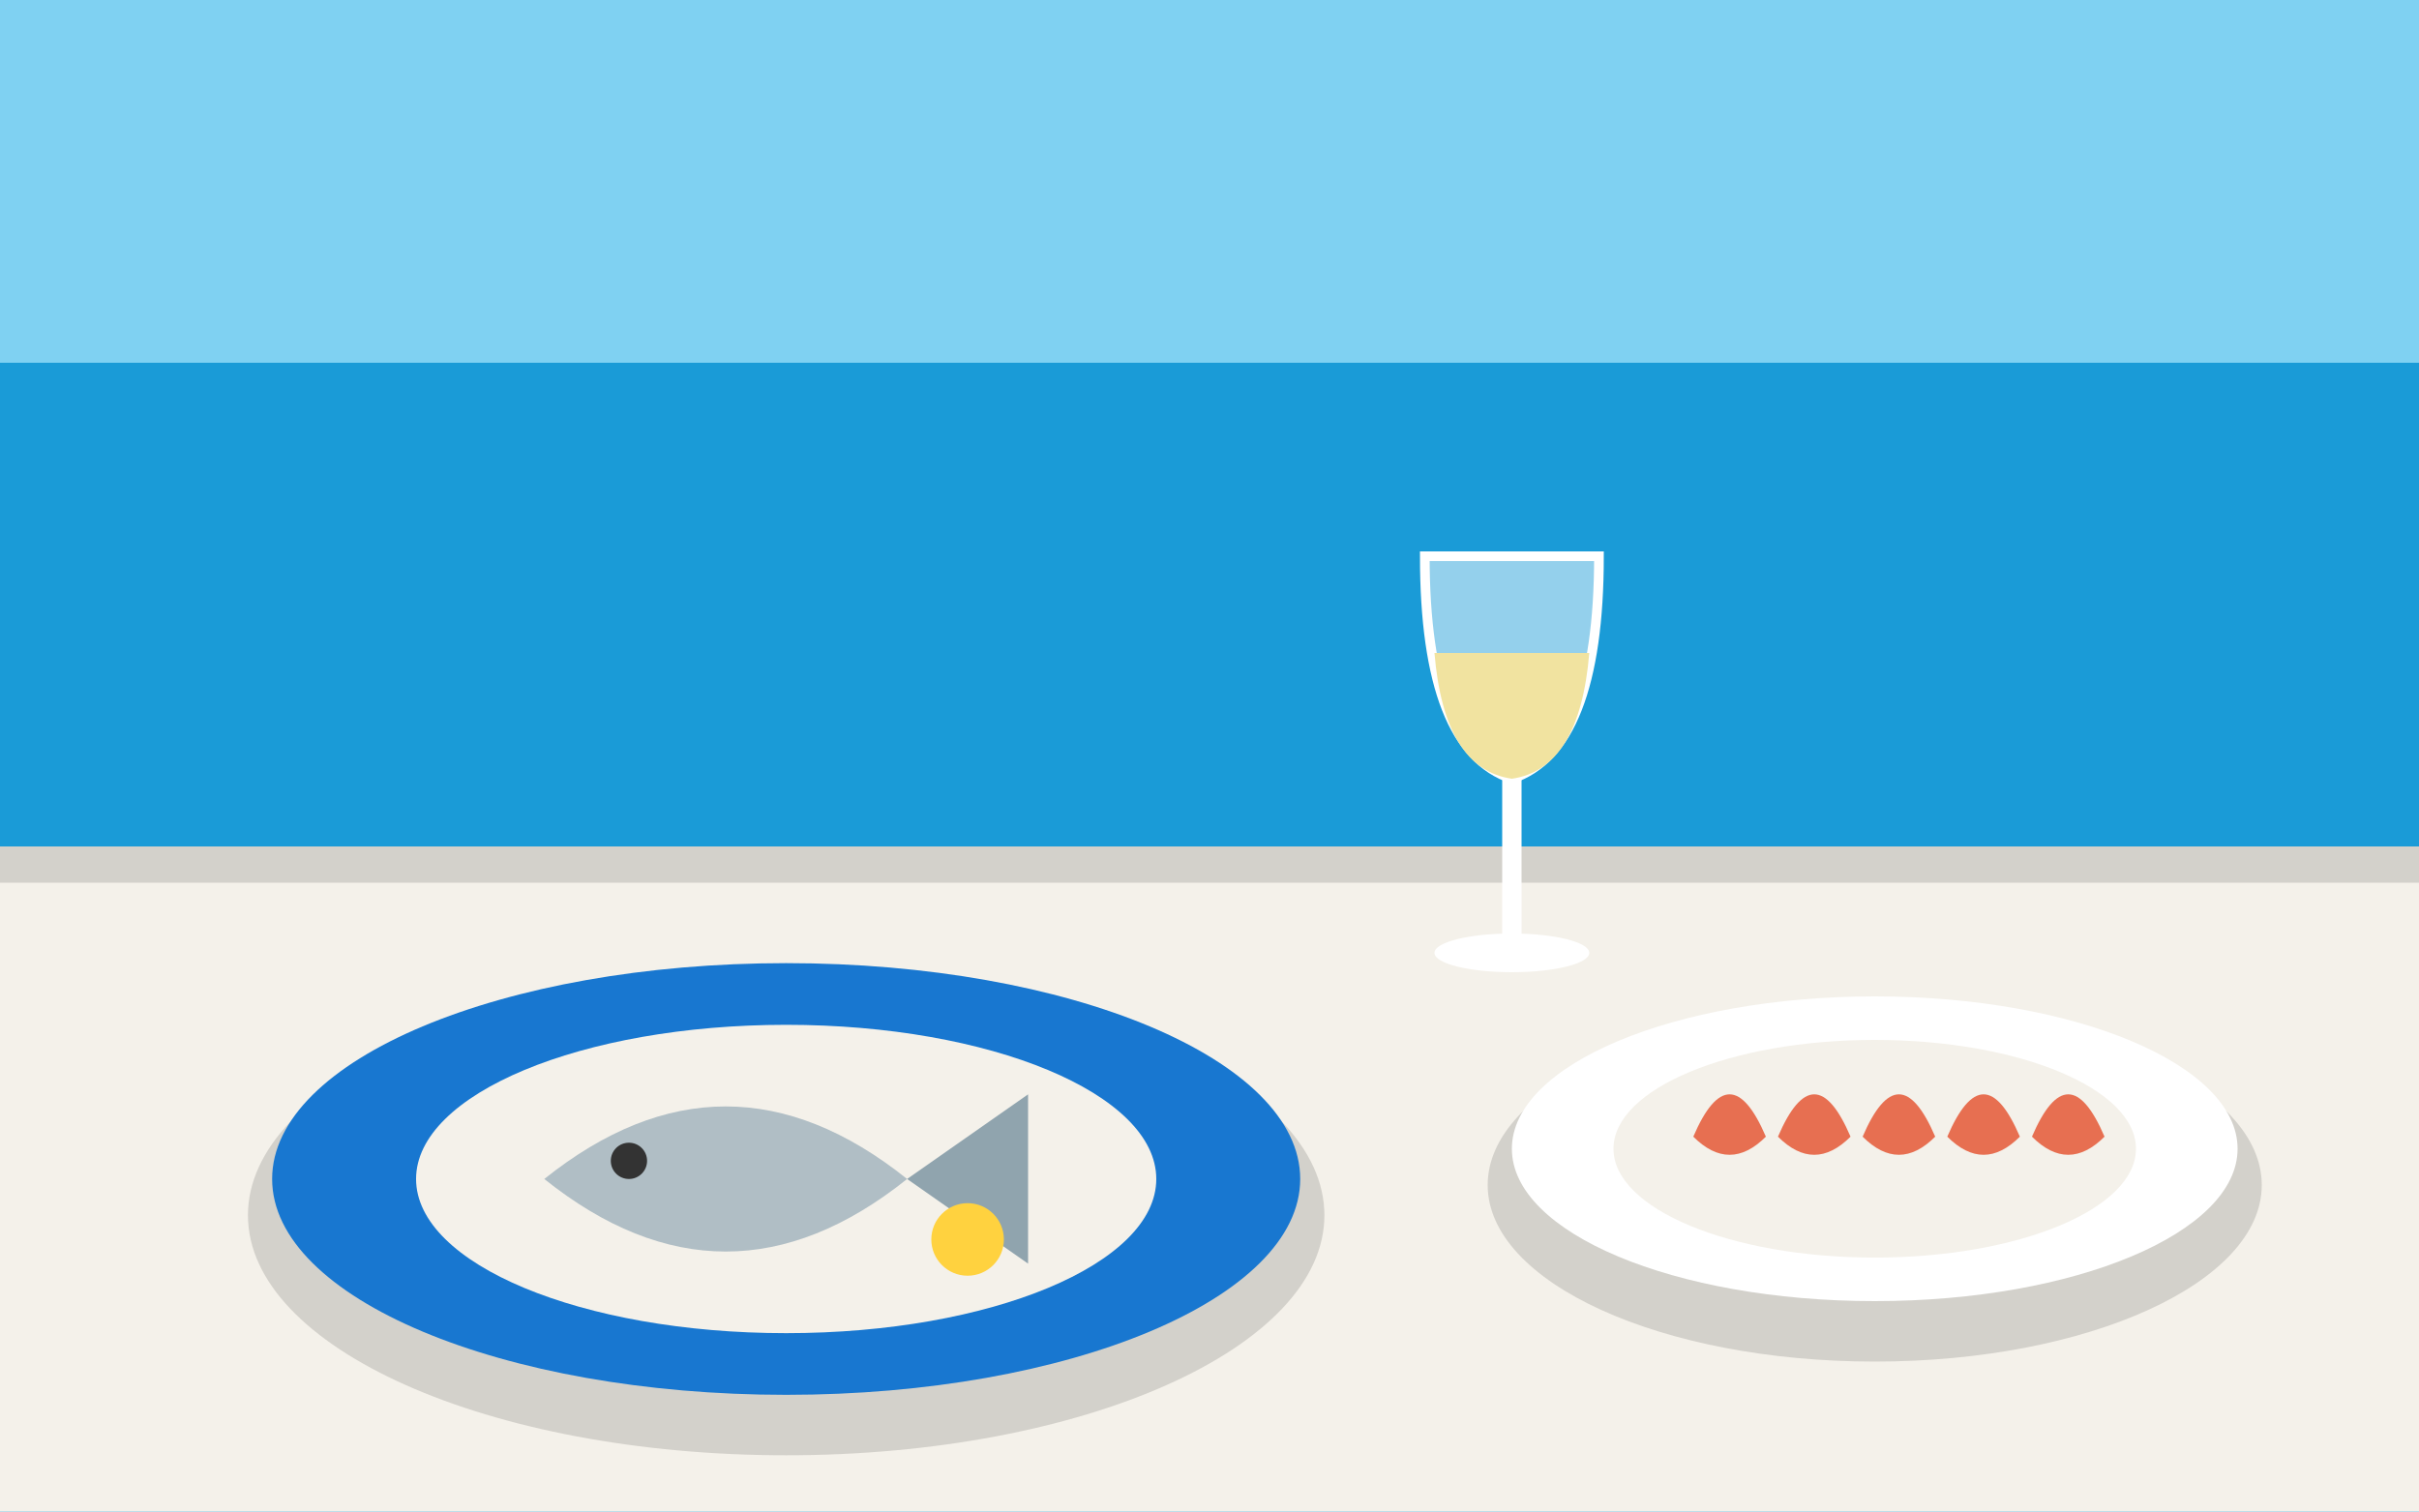
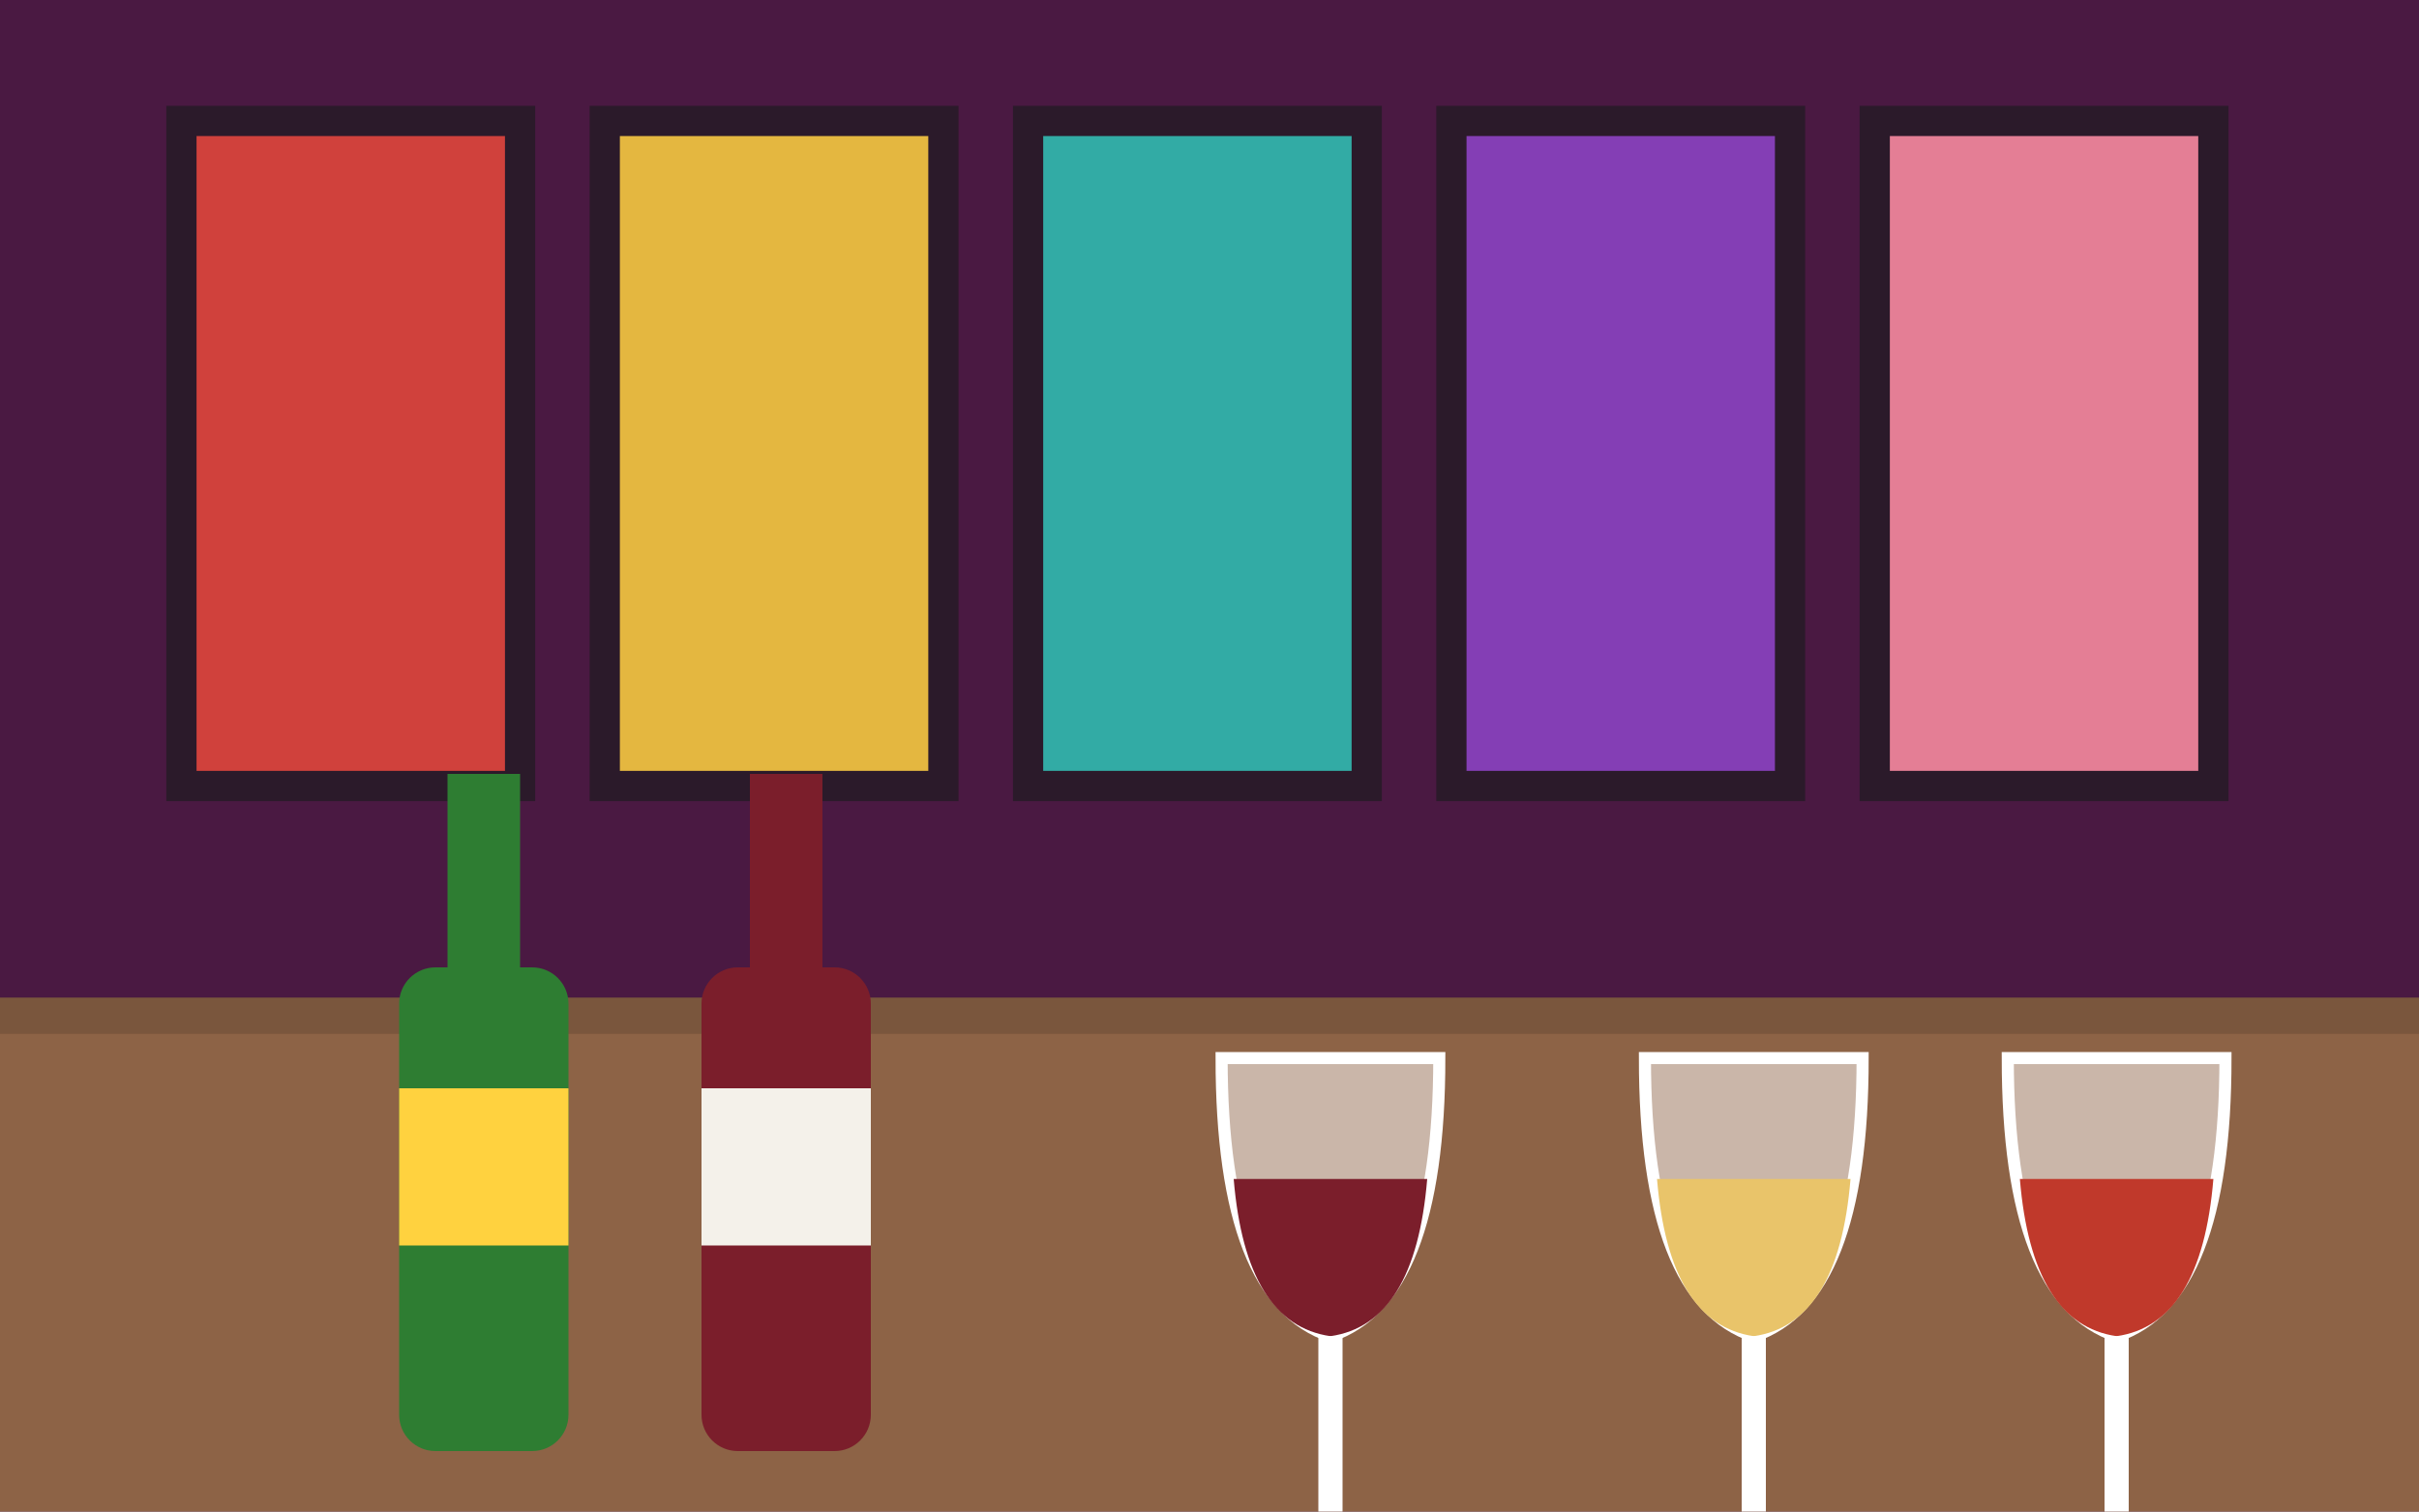
<svg xmlns="http://www.w3.org/2000/svg" viewBox="0 0 400 250" preserveAspectRatio="xMidYMid slice">
  <rect width="400" height="250" fill="#FFF" />
-   <rect width="400" height="250" fill="#1A9BD7" />
-   <rect y="0" width="400" height="60" fill="#7FD1F2" />
-   <rect x="0" y="140" width="400" height="110" fill="#F4F1EA" />
-   <rect x="0" y="140" width="400" height="6" fill="#00000022" />
-   <g transform="translate(130,195)">
-     <ellipse cx="0" cy="6" rx="89" ry="39.7" fill="#00000022" />
-     <ellipse cx="0" cy="0" rx="85" ry="35.7" fill="#1877D0" />
-     <ellipse cx="0" cy="0" rx="61.2" ry="25.5" fill="#F4F1EA" />
-     <path d="M-40 0 q30 -24 60 0 q-30 24 -60 0z" fill="#B0BEC5" />
-     <path d="M20 0 l20 -14 v28z" fill="#90A4AE" />
-     <circle cx="-26" cy="-3" r="3" fill="#333" />
-     <g fill="#FFD23F">
-       <circle cx="30" cy="10" r="6" />
-     </g>
+   <rect width="400" height="250" fill="#4A1942" />
+   <rect x="30" y="20" width="56" height="110" fill="#E8483B" opacity=".85" />
+   <rect x="30" y="20" width="56" height="110" fill="none" stroke="#2B1A2A" stroke-width="5" />
+   <rect x="100" y="20" width="56" height="110" fill="#FFD23F" opacity=".85" />
+   <rect x="100" y="20" width="56" height="110" fill="none" stroke="#2B1A2A" stroke-width="5" />
+   <rect x="170" y="20" width="56" height="110" fill="#2EC4B6" opacity=".85" />
+   <rect x="170" y="20" width="56" height="110" fill="none" stroke="#2B1A2A" stroke-width="5" />
+   <rect x="240" y="20" width="56" height="110" fill="#8E44C9" opacity=".85" />
+   <rect x="240" y="20" width="56" height="110" fill="none" stroke="#2B1A2A" stroke-width="5" />
+   <rect x="310" y="20" width="56" height="110" fill="#FF8FA3" opacity=".85" />
+   <rect x="310" y="20" width="56" height="110" fill="none" stroke="#2B1A2A" stroke-width="5" />
+   <rect x="0" y="165" width="400" height="85" fill="#8D6346" />
+   <rect x="0" y="165" width="400" height="6" fill="#00000022" />
+   <g transform="translate(80,220) scale(1.0)">
+     <rect x="-14" y="-60" width="28" height="80" rx="6" fill="#2E7D32" />
+     <rect x="-6" y="-92" width="12" height="34" fill="#2E7D32" />
+     <rect x="-14" y="-40" width="28" height="26" fill="#FFD23F" />
  </g>
-   <g transform="translate(310,190)">
-     <ellipse cx="0" cy="6" rx="64" ry="29.2" fill="#00000022" />
-     <ellipse cx="0" cy="0" rx="60" ry="25.2" fill="#FFFFFF" />
-     <ellipse cx="0" cy="0" rx="43.2" ry="18.0" fill="#F4F1EA" />
-     <path d="M-30 -2 q6 -14 12 0 q-6 6 -12 0z" fill="#E76F51" />
-     <path d="M-16 -2 q6 -14 12 0 q-6 6 -12 0z" fill="#E76F51" />
-     <path d="M-2 -2 q6 -14 12 0 q-6 6 -12 0z" fill="#E76F51" />
-     <path d="M12 -2 q6 -14 12 0 q-6 6 -12 0z" fill="#E76F51" />
-     <path d="M26 -2 q6 -14 12 0 q-6 6 -12 0z" fill="#E76F51" />
+   <g transform="translate(130,220) scale(1.0)">
+     <rect x="-14" y="-60" width="28" height="80" rx="6" fill="#7B1E2B" />
+     <rect x="-6" y="-92" width="12" height="34" fill="#7B1E2B" />
+     <rect x="-14" y="-40" width="28" height="26" fill="#F4F1EA" />
  </g>
-   <g transform="translate(250,140) scale(0.8)">
+   <g transform="translate(220,235) scale(1.0)">
    <path d="M-18 -60 h36 q0 40 -18 46 q-18 -6 -18 -46z" fill="#ffffff88" stroke="#fff" stroke-width="2" />
-     <path d="M-16 -40 h32 q-2 24 -16 26 q-14 -2 -16 -26z" fill="#F1E3A0" />
+     <path d="M-16 -40 h32 q-2 24 -16 26 q-14 -2 -16 -26z" fill="#7B1E2B" />
+     <rect x="-2" y="-14" width="4" height="34" fill="#fff" />
+     <ellipse cx="0" cy="22" rx="16" ry="4" fill="#fff" />
+   </g>
+   <g transform="translate(290,235) scale(1.0)">
+     <path d="M-18 -60 h36 q0 40 -18 46 q-18 -6 -18 -46z" fill="#ffffff88" stroke="#fff" stroke-width="2" />
+     <path d="M-16 -40 h32 q-2 24 -16 26 q-14 -2 -16 -26z" fill="#E9C46A" />
+     <rect x="-2" y="-14" width="4" height="34" fill="#fff" />
+     <ellipse cx="0" cy="22" rx="16" ry="4" fill="#fff" />
+   </g>
+   <g transform="translate(350,235) scale(1.0)">
+     <path d="M-18 -60 h36 q0 40 -18 46 q-18 -6 -18 -46z" fill="#ffffff88" stroke="#fff" stroke-width="2" />
+     <path d="M-16 -40 h32 q-2 24 -16 26 q-14 -2 -16 -26z" fill="#C0392B" />
    <rect x="-2" y="-14" width="4" height="34" fill="#fff" />
    <ellipse cx="0" cy="22" rx="16" ry="4" fill="#fff" />
  </g>
</svg>
